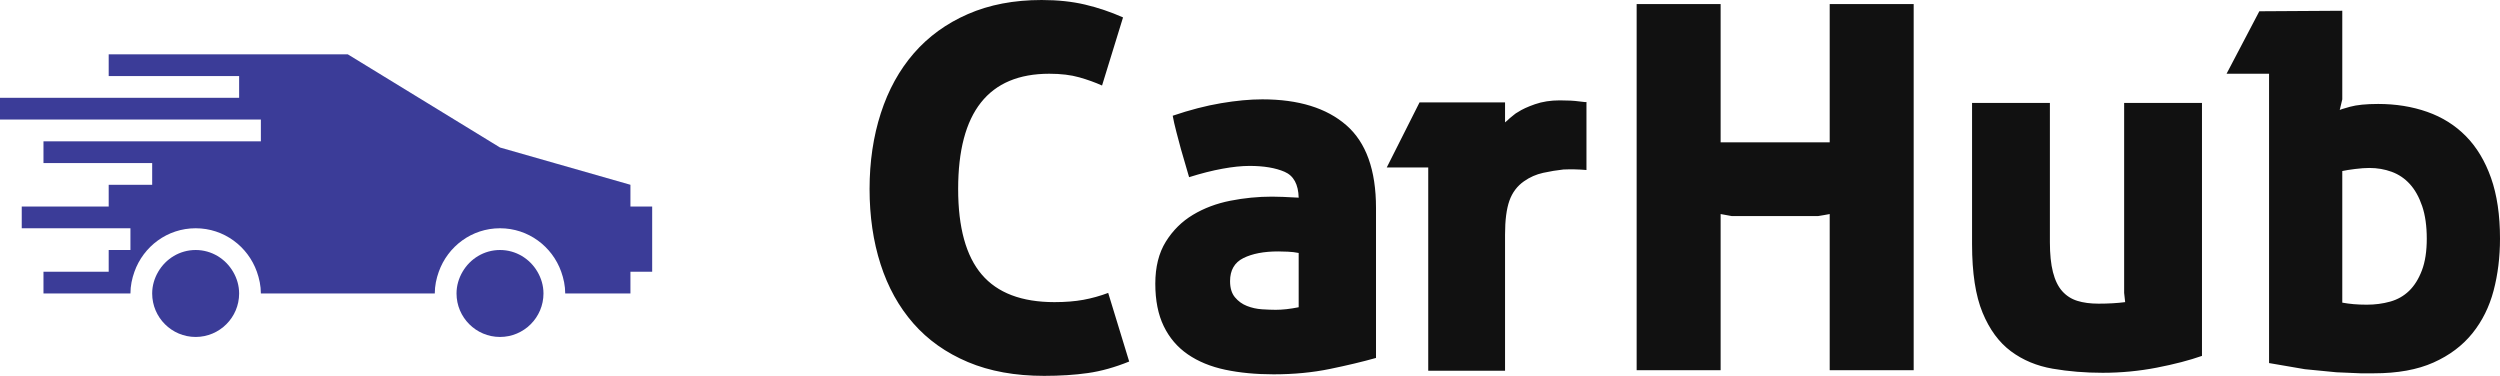
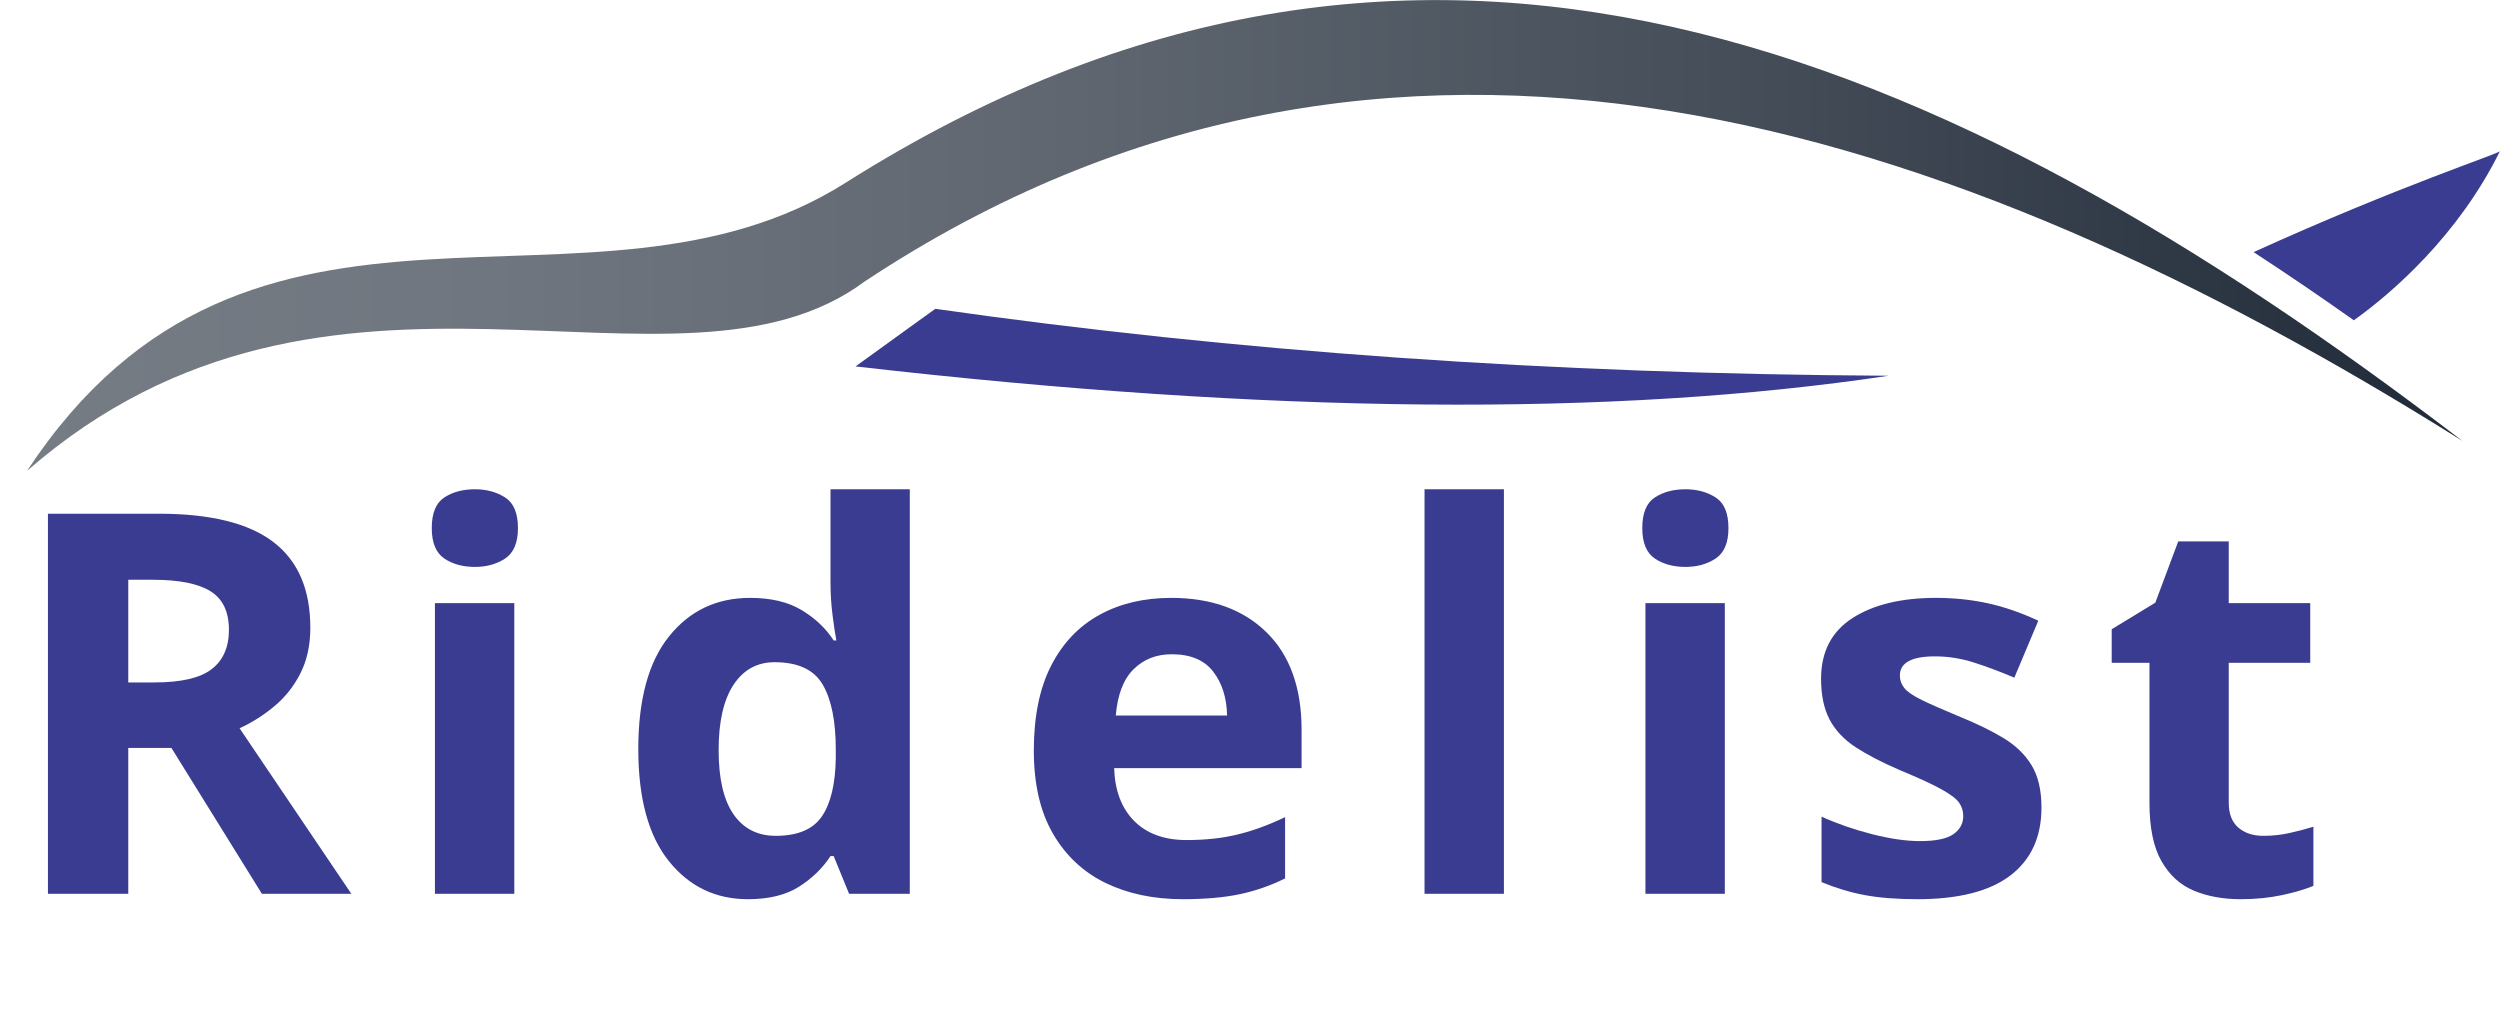
- <svg xmlns="http://www.w3.org/2000/svg" width="501.28" height="75.365" viewBox="0 0 230 34.579" class="css-1j8o68f" version="1.1" id="svg17">
-   <defs id="SvgjsDefs2381" />
-   <g id="SvgjsG2382" featurekey="PG4fjM-0" transform="matrix(2,0,0,2,0,-19)" fill="#3b3c98">
-     <g transform="translate(-270 -140)" id="g11">
-       <g id="g9">
-         <path d="M279,161c-0.736,0-1.375,0.405-1.722,1c-0.172,0.295-0.278,0.635-0.278,1c0,1.102,0.897,2,2,2c1.103,0,2-0.898,2-2    c0-0.365-0.105-0.705-0.278-1C280.375,161.405,279.737,161,279,161z" id="path3" />
-         <path d="M293,161c-0.736,0-1.375,0.405-1.722,1c-0.172,0.295-0.278,0.635-0.278,1c0,1.102,0.897,2,2,2c1.103,0,2-0.898,2-2    c0-0.365-0.105-0.705-0.278-1C294.375,161.405,293.737,161,293,161z" id="path5" />
-         <path d="M299,159v-1l-6-1.715L286,152h-11v1h6v1h-11v1h12v1h-10v1h5v1h-2v1h-4v1h5v1h-1v1h-3v1h4c0-0.352,0.072-0.686,0.184-1    c0.414-1.162,1.512-2,2.816-2c1.305,0,2.402,0.838,2.816,2c0.111,0.314,0.184,0.648,0.184,1h8c0-0.352,0.072-0.686,0.184-1    c0.414-1.162,1.512-2,2.816-2c1.305,0,2.402,0.838,2.816,2c0.111,0.314,0.184,0.648,0.184,1h3v-1h1v-3H299z" id="path7" />
-       </g>
-     </g>
-   </g>
-   <g id="SvgjsG2383" featurekey="jxYttZ-0" transform="matrix(2.355529,0,0,2.355529,78.25691,-13.04958)" fill="#111111">
-     <path d="M10.88 19.66 c-0.56 0.227 -1.097 0.377 -1.61 0.45 s-1.083 0.11 -1.71 0.11 c-1.133 0 -2.127 -0.18 -2.98 -0.54 s-1.563 -0.863 -2.13 -1.51 s-0.993 -1.417 -1.28 -2.31 s-0.43 -1.873 -0.43 -2.94 s0.147 -2.053 0.44 -2.96 s0.723 -1.687 1.29 -2.34 s1.27 -1.163 2.11 -1.53 s1.8 -0.55 2.88 -0.55 c0.627 0 1.193 0.06 1.7 0.18 s1 0.287 1.48 0.5 l-0.82 2.66 c-0.267 -0.12 -0.563 -0.227 -0.89 -0.32 s-0.717 -0.14 -1.17 -0.14 c-2.373 0 -3.56 1.5 -3.56 4.5 c0 1.507 0.307 2.62 0.92 3.34 s1.56 1.08 2.84 1.08 c0.427 0 0.803 -0.03 1.13 -0.09 s0.65 -0.15 0.97 -0.27 z M17.5 15.42 c-0.133 -0.027 -0.273 -0.043 -0.42 -0.05 s-0.273 -0.01 -0.38 -0.01 c-0.56 0 -1.013 0.087 -1.36 0.26 s-0.52 0.473 -0.52 0.9 c0 0.267 0.063 0.477 0.19 0.63 s0.283 0.267 0.47 0.34 s0.383 0.117 0.59 0.13 s0.383 0.02 0.53 0.02 c0.267 0 0.567 -0.033 0.9 -0.1 l0 -2.12 z M16.46 13.22 c0.107 0 0.25 0.003 0.43 0.01 s0.383 0.017 0.61 0.03 c-0.013 -0.52 -0.197 -0.857 -0.55 -1.01 s-0.81 -0.23 -1.37 -0.23 c-0.307 0 -0.66 0.037 -1.06 0.11 s-0.833 0.183 -1.3 0.33 l-0.32 -1.1 c-0.04 -0.147 -0.097 -0.36 -0.17 -0.64 s-0.123 -0.5 -0.15 -0.66 c0.667 -0.227 1.297 -0.39 1.89 -0.49 s1.13 -0.15 1.61 -0.15 c1.413 0 2.507 0.337 3.28 1.01 s1.16 1.75 1.16 3.23 l0 5.86 c-0.52 0.147 -1.12 0.29 -1.8 0.43 s-1.413 0.21 -2.2 0.21 c-0.693 0 -1.323 -0.06 -1.89 -0.18 s-1.053 -0.32 -1.46 -0.6 s-0.72 -0.647 -0.94 -1.1 s-0.33 -1.007 -0.33 -1.66 s0.137 -1.2 0.41 -1.64 s0.627 -0.79 1.06 -1.05 s0.92 -0.443 1.46 -0.55 s1.083 -0.16 1.63 -0.16 z M26.06 9.92 c0.16 -0.107 0.383 -0.21 0.67 -0.31 s0.61 -0.15 0.97 -0.15 c0.307 0 0.557 0.013 0.75 0.04 s0.29 0.033 0.29 0.02 l0 2.66 c-0.307 -0.027 -0.607 -0.033 -0.9 -0.02 c-0.253 0.027 -0.517 0.07 -0.79 0.13 s-0.523 0.17 -0.75 0.33 c-0.267 0.187 -0.457 0.44 -0.57 0.76 s-0.17 0.76 -0.17 1.32 l0 5.32 l-3 0 l0 -7.94 l-1.62 0 l1.28 -2.54 l3.34 0 l0 0.78 c0.067 -0.053 0.127 -0.107 0.18 -0.16 c0.053 -0.04 0.107 -0.083 0.16 -0.13 s0.107 -0.083 0.16 -0.11 z M30.7 5.7 l3.28 -0 l0 5.4 l4.26 0 l0 -5.4 l3.28 0 l0 14.3 l-3.28 0 l0 -6.1 c-0.08 0.013 -0.153 0.027 -0.22 0.04 l-0.24 0.04 l-3.36 0 l-0.44 -0.08 l0 6.1 l-3.28 0 l0 -14.3 z M43.8 9.56 l3.04 -0 l0 5.44 c0 0.467 0.04 0.857 0.12 1.17 s0.2 0.56 0.36 0.74 s0.357 0.307 0.59 0.38 s0.51 0.11 0.83 0.11 c0.387 0 0.733 -0.02 1.04 -0.06 l-0.04 -0.36 l0 -7.42 l3.04 0 l0 9.88 c-0.493 0.173 -1.083 0.327 -1.77 0.46 s-1.39 0.2 -2.11 0.2 c-0.68 0 -1.33 -0.053 -1.95 -0.16 s-1.163 -0.333 -1.63 -0.68 s-0.837 -0.85 -1.11 -1.51 s-0.41 -1.55 -0.41 -2.67 l0 -5.52 z M58.26 5.96 l-0 3.46 l-0.1 0.42 c0 -0.013 0.133 -0.057 0.4 -0.13 s0.633 -0.11 1.1 -0.11 c0.693 0 1.333 0.103 1.92 0.31 s1.09 0.523 1.51 0.95 s0.747 0.97 0.98 1.63 s0.35 1.45 0.35 2.37 c0 0.72 -0.083 1.397 -0.25 2.03 s-0.443 1.19 -0.83 1.67 s-0.893 0.86 -1.52 1.14 s-1.4 0.42 -2.32 0.42 l-0.53 0 l-0.94 -0.04 l-1.23 -0.12 l-1.4 -0.24 l0 -11.3 l-1.66 0 l1.28 -2.44 z M59.22 17.44 c0.32 0 0.623 -0.04 0.91 -0.12 s0.533 -0.22 0.74 -0.42 s0.373 -0.467 0.5 -0.8 s0.19 -0.747 0.19 -1.24 s-0.06 -0.917 -0.18 -1.27 s-0.28 -0.64 -0.48 -0.86 s-0.437 -0.38 -0.71 -0.48 s-0.563 -0.15 -0.87 -0.15 c-0.16 0 -0.347 0.013 -0.56 0.04 s-0.38 0.053 -0.5 0.08 l0 5.14 c0.147 0.027 0.297 0.047 0.45 0.06 s0.323 0.02 0.51 0.02 z" id="path14" />
-   </g>
+ <svg xmlns="http://www.w3.org/2000/svg" id="Layer_1" data-name="Layer 1" viewBox="0 0 407.46 168.41">
+   <defs>
+     <style>.cls-1,.cls-2{fill-rule:evenodd;}.cls-1{fill:url(#linear-gradient);}.cls-2,.cls-3{fill:#393c90;}.cls-3{font-size:86.76px;font-family:SuperaGothic-ExtraBold, Supera Gothic;font-weight:800;letter-spacing:0.11em;}.cls-4{letter-spacing:0.11em;}.cls-5{letter-spacing:0.1em;}</style>
+     <linearGradient id="linear-gradient" x1="51.17" y1="48.4" x2="448.11" y2="48.4" gradientUnits="userSpaceOnUse">
+       <stop offset="0" stop-color="#767c84" />
+       <stop offset="0.19" stop-color="#70767f" />
+       <stop offset="0.43" stop-color="#5f6670" />
+       <stop offset="0.72" stop-color="#434c57" />
+       <stop offset="1" stop-color="#202a38" />
+     </linearGradient>
+   </defs>
+   <path class="cls-1" d="M448.11,81.89c-83.25-52.28-175-82.54-260.4-26C157.13,78.62,100.65,43.59,51.17,86.77,87.7,31.28,143,66.12,184.6,39.8,277.69-19.08,363.3,17,448.11,81.89" transform="translate(-46.77 -10.02)" />
+   <path class="cls-2" d="M414.07,51.11c24-10.89,40.22-16.11,40.16-16.47-6.77,13.73-17.53,23.09-23.82,27.58q-8.1-5.73-16.34-11.11" transform="translate(-46.77 -10.02)" />
+   <path class="cls-2" d="M199.18,60.35c49.07,7,100.23,10.6,155.4,10.91C309.67,78,254,77.53,186.21,69.74c9.44-6.86,13.53-9.74,13-9.39" transform="translate(-46.77 -10.02)" />
+   <text class="cls-3" transform="translate(0 145.68)">R<tspan class="cls-4" x="64.12" y="0">ideli</tspan>
+     <tspan class="cls-5" x="292.9" y="0">s</tspan>
+     <tspan class="cls-4" x="342.17" y="0">t</tspan>
+   </text>
</svg>
